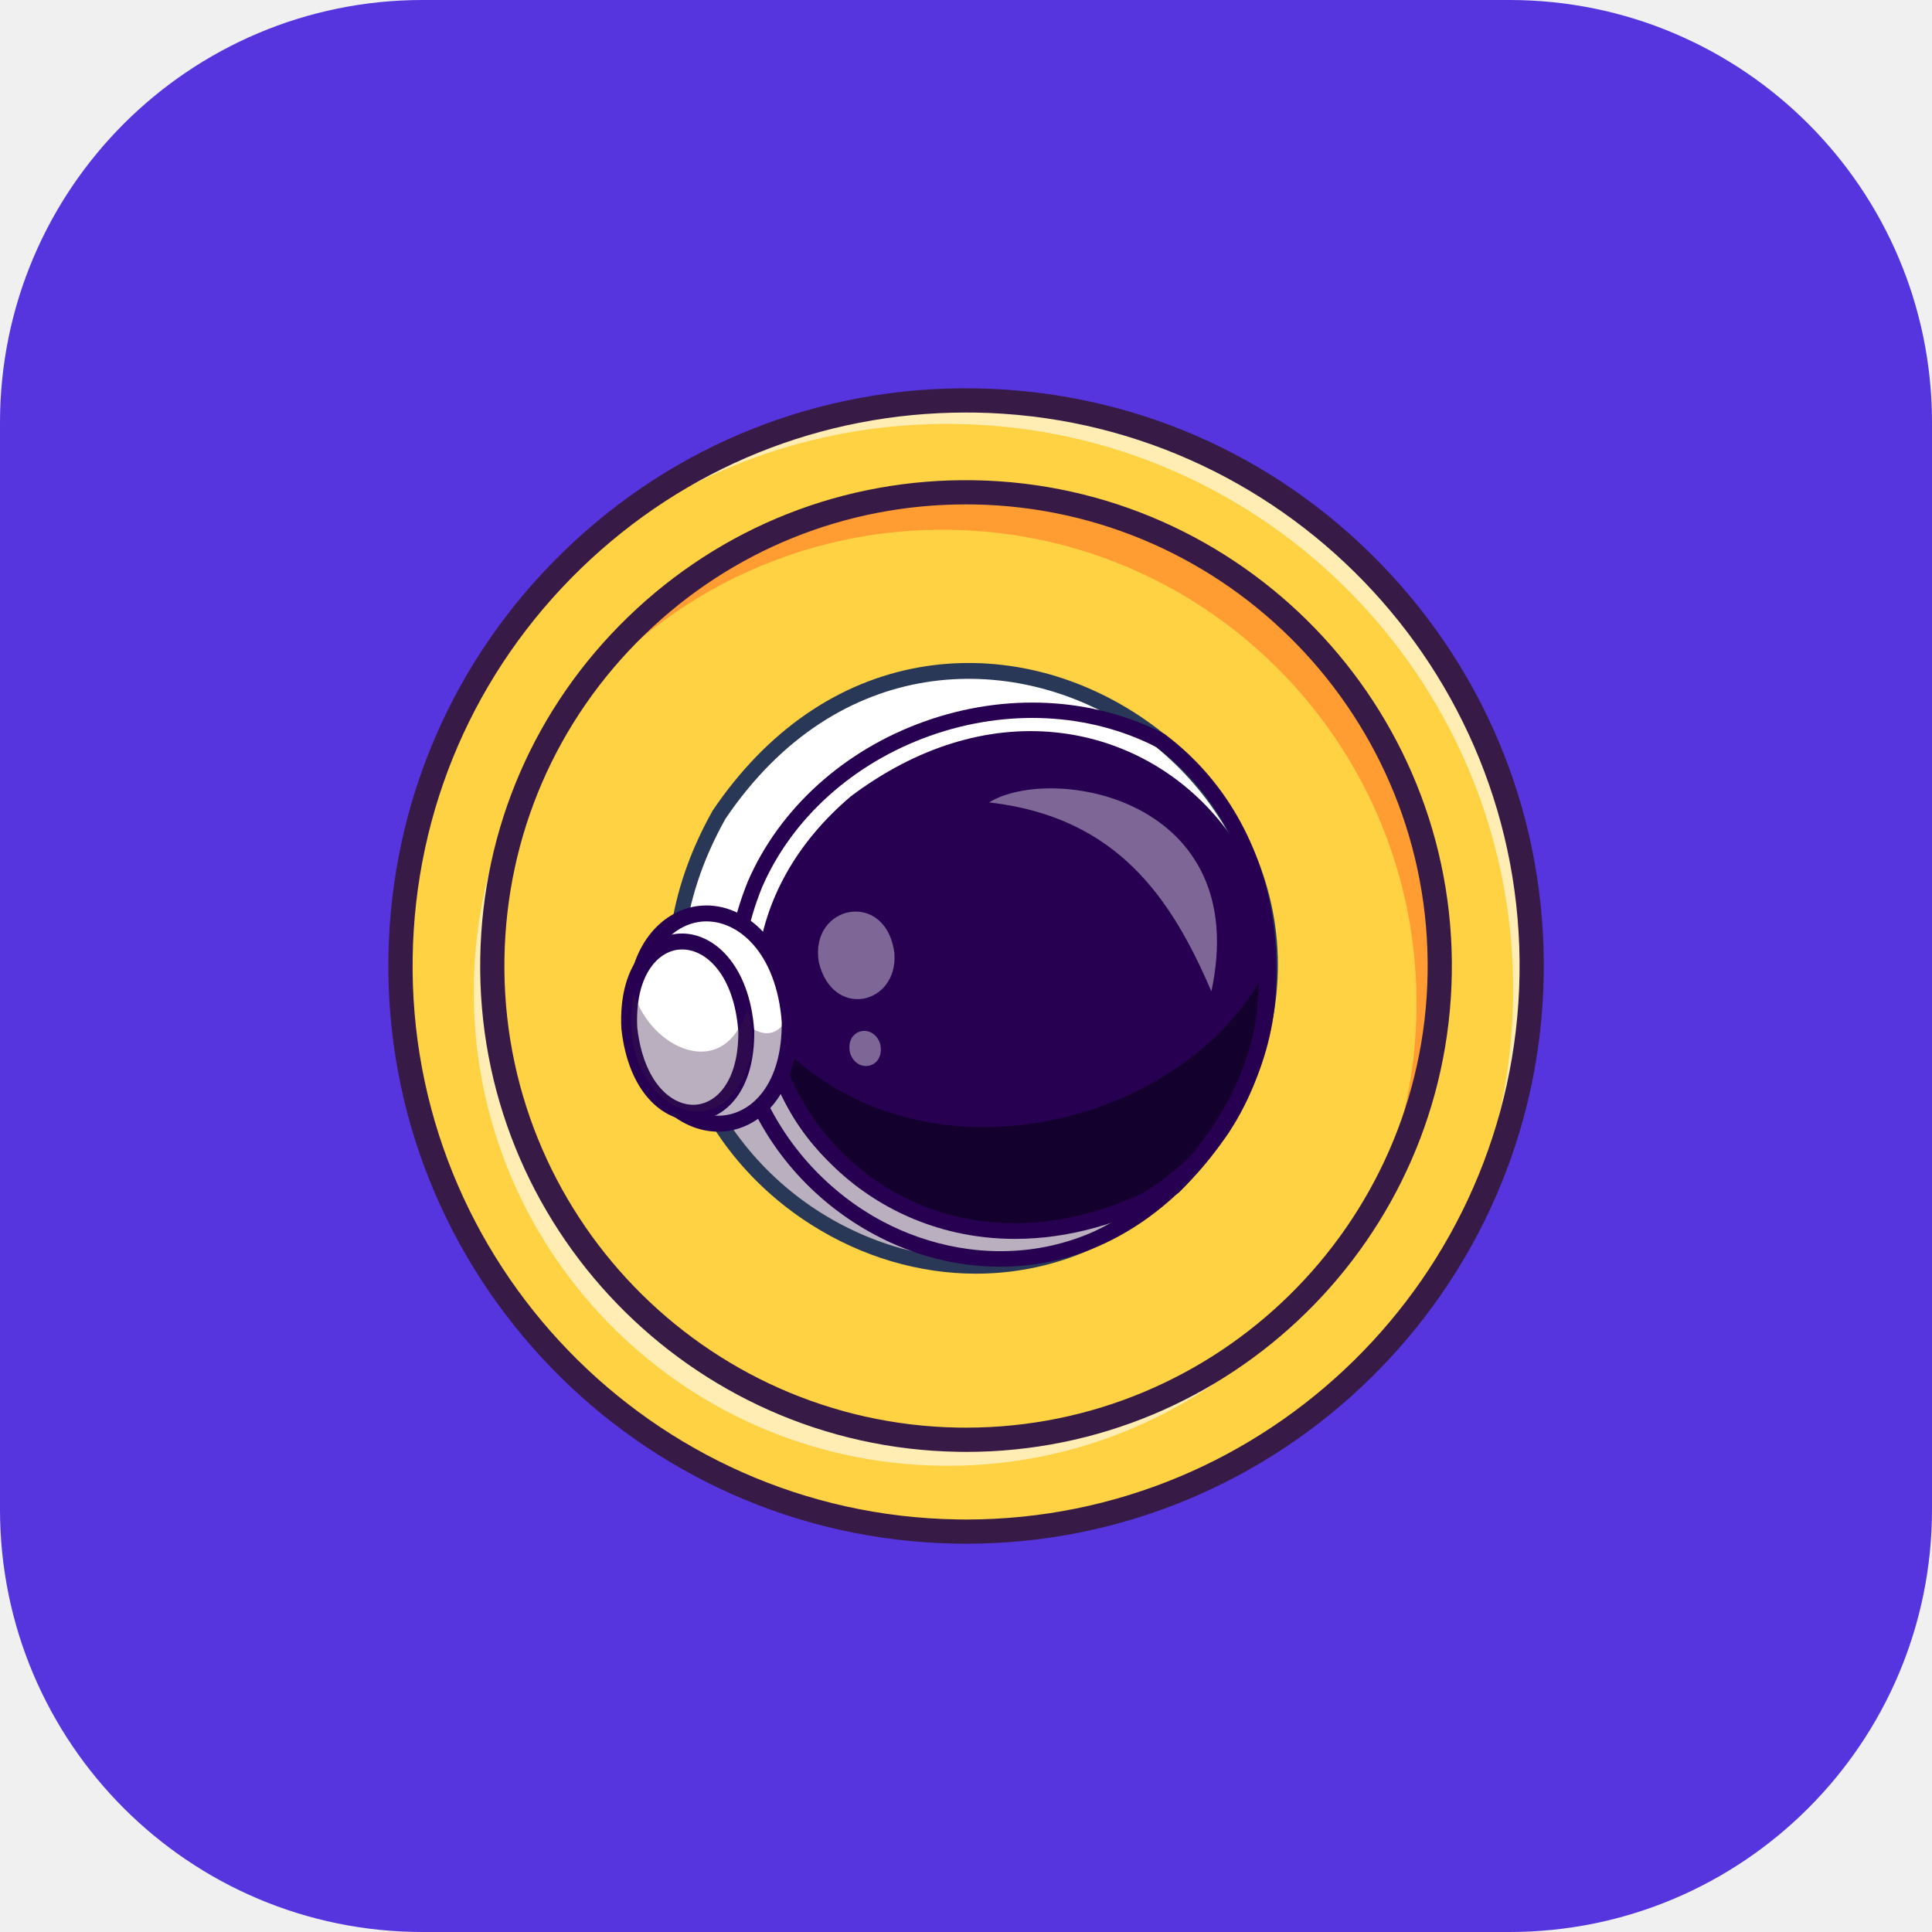
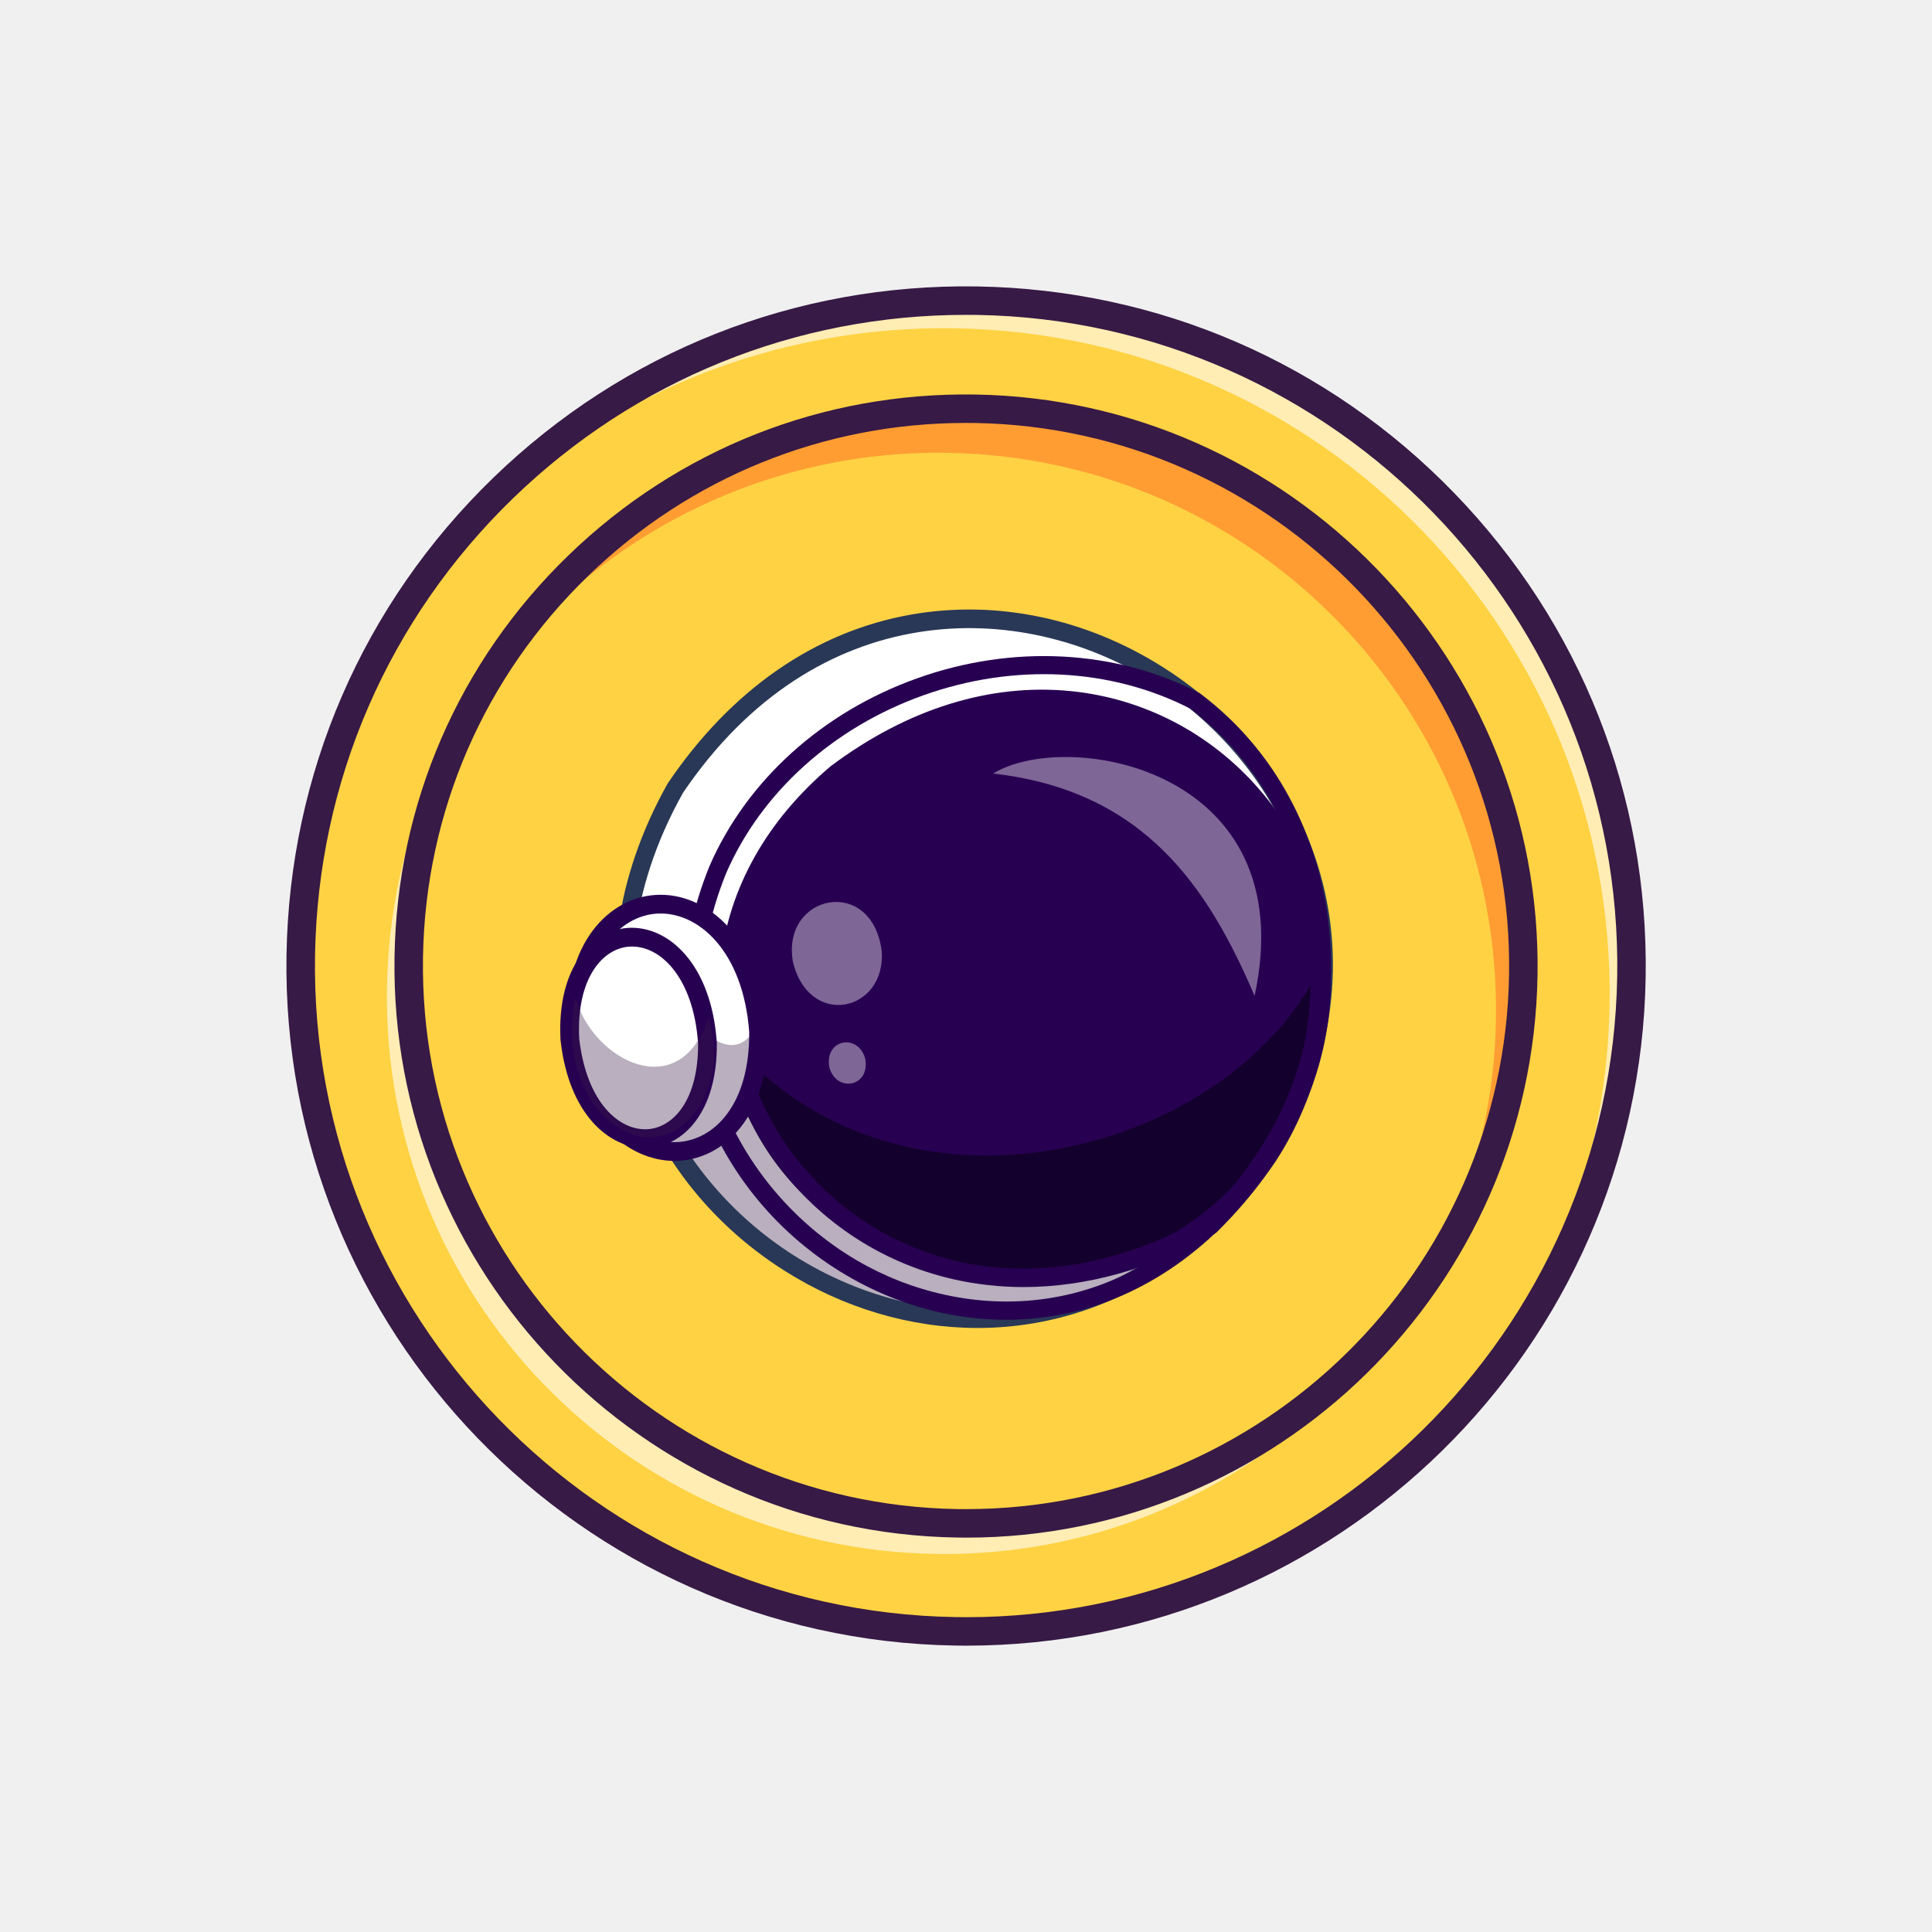
- <svg xmlns="http://www.w3.org/2000/svg" width="40" height="40" viewBox="0 0 40 40" fill="none">
-   <rect width="40" height="40" rx="8.75" fill="#5634DE" />
-   <path d="M11.721 28.281C7.148 23.708 7.148 16.294 11.721 11.721C16.294 7.148 23.708 7.148 28.28 11.721C32.853 16.294 32.853 23.708 28.28 28.281C23.708 32.854 16.294 32.854 11.721 28.281Z" fill="#FFD243" />
+ <svg xmlns="http://www.w3.org/2000/svg" width="34" height="34" viewBox="0 0 34 34" fill="none">
+   <path d="M8.721 25.281C4.148 20.708 4.148 13.294 8.721 8.721C13.293 4.148 20.708 4.148 25.28 8.721C29.854 13.294 29.854 20.708 25.28 25.281C20.708 29.854 13.293 29.854 8.721 25.281Z" fill="#FFD243" />
  <g opacity="0.6">
-     <path d="M10.619 12.992C12.809 10.366 16.123 8.718 19.807 8.778C26.274 8.883 31.431 14.211 31.326 20.677C31.284 23.237 30.423 25.592 28.998 27.495C30.651 25.513 31.664 22.973 31.709 20.192C31.814 13.725 26.657 8.398 20.191 8.293C16.284 8.229 12.793 10.085 10.619 12.992Z" fill="white" />
+     <path d="M7.62 9.992C9.809 7.366 13.124 5.718 16.808 5.778C23.274 5.883 28.431 11.211 28.326 17.677C28.285 20.237 27.424 22.592 25.999 24.495C27.652 22.513 28.664 19.973 28.709 17.192C28.815 10.725 23.658 5.398 17.191 5.293C13.285 5.229 9.794 7.086 7.62 9.992Z" fill="white" />
  </g>
-   <path d="M11.434 15.222C13.233 12.607 16.266 10.914 19.678 10.969C25.095 11.057 29.414 15.52 29.326 20.936C29.298 22.615 28.851 24.189 28.085 25.558C29.143 24.021 29.775 22.166 29.808 20.161C29.896 14.745 25.577 10.282 20.16 10.195C16.422 10.134 13.138 12.172 11.434 15.222Z" fill="#FF9D33" />
+   <path d="M8.433 12.222C10.232 9.607 13.266 7.914 16.678 7.969C22.094 8.057 26.414 12.52 26.326 17.936C26.298 19.615 25.851 21.189 25.084 22.558C26.143 21.021 26.775 19.166 26.807 17.161C26.896 11.745 22.576 7.282 17.16 7.195C13.422 7.134 10.138 9.172 8.433 12.222Z" fill="#FF9D33" />
  <g opacity="0.6">
-     <path d="M19.458 30.346C22.93 30.403 26.011 28.648 27.798 25.953C25.972 28.341 23.077 29.861 19.841 29.808C14.425 29.721 10.106 25.258 10.194 19.842C10.226 17.899 10.82 16.096 11.821 14.588C10.59 16.197 9.846 18.199 9.81 20.38C9.722 25.797 14.041 30.259 19.458 30.346Z" fill="white" />
+     <path d="M16.458 27.346C19.93 27.403 23.011 25.648 24.798 22.953C22.972 25.341 20.077 26.861 16.841 26.808C11.425 26.721 7.106 22.258 7.194 16.842C7.226 14.899 7.82 13.096 8.821 11.588C7.59 13.197 6.846 15.199 6.81 17.38C6.722 22.797 11.041 27.259 16.458 27.346Z" fill="white" />
  </g>
-   <path d="M20.005 31.961C26.511 31.961 31.855 26.724 31.961 20.195C32.013 17 30.817 13.977 28.595 11.681C26.373 9.385 23.391 8.093 20.196 8.041C17 7.989 13.978 9.184 11.682 11.406C9.387 13.628 8.094 16.611 8.042 19.806C7.935 26.4 13.212 31.852 19.806 31.959C19.873 31.96 19.94 31.961 20.005 31.961ZM19.997 8.541C20.061 8.541 20.124 8.541 20.188 8.542C26.506 8.645 31.563 13.869 31.46 20.186C31.358 26.441 26.237 31.46 20.004 31.46C19.941 31.46 19.878 31.459 19.815 31.458C13.497 31.356 8.441 26.132 8.544 19.814C8.593 16.753 9.832 13.895 12.031 11.766C14.185 9.682 17.007 8.541 19.997 8.541Z" fill="#371A45" />
-   <path d="M20.003 30.06C25.474 30.06 29.969 25.655 30.058 20.164C30.148 14.618 25.71 10.033 20.164 9.943C17.478 9.899 14.935 10.904 13.004 12.773C11.073 14.641 9.986 17.15 9.943 19.837C9.852 25.383 14.291 29.968 19.836 30.058C19.892 30.059 19.948 30.059 20.003 30.06ZM19.997 10.443C20.05 10.443 20.103 10.443 20.156 10.444C25.425 10.53 29.643 14.886 29.557 20.156C29.472 25.372 25.201 29.558 20.003 29.558C19.95 29.558 19.898 29.558 19.845 29.557C14.575 29.471 10.358 25.114 10.444 19.845C10.485 17.292 11.518 14.909 13.353 13.133C15.149 11.394 17.503 10.443 19.997 10.443Z" fill="#371A45" />
-   <path d="M25.309 23.361C20.544 30.051 11.018 23.768 14.887 16.868C19.602 9.903 29.442 16.408 25.309 23.361Z" fill="white" />
-   <path d="M25.309 23.361C20.544 30.051 11.018 23.768 14.887 16.868C19.602 9.903 29.442 16.408 25.309 23.361Z" fill="white" />
-   <path d="M25.309 23.361C20.544 30.051 11.018 23.768 14.887 16.868C19.602 9.903 29.442 16.408 25.309 23.361Z" fill="white" />
-   <path d="M20.205 26.325C20.525 26.325 20.844 26.299 21.16 26.247C22.814 25.974 24.28 24.998 25.4 23.426L25.405 23.418C26.385 21.77 26.656 20.03 26.191 18.388C25.775 16.922 24.802 15.642 23.45 14.784C22.101 13.927 20.539 13.599 19.05 13.858C17.372 14.15 15.9 15.17 14.793 16.804L14.789 16.812C13.871 18.45 13.636 20.168 14.11 21.781C14.534 23.223 15.498 24.48 16.826 25.322C17.866 25.981 19.038 26.325 20.205 26.325ZM25.215 23.299C22.815 26.665 19.333 26.645 16.947 25.132C14.615 23.654 13.006 20.456 14.983 16.926C17.344 13.442 20.964 13.472 23.33 14.973C25.718 16.49 27.327 19.742 25.215 23.299Z" fill="#371A45" />
+   <path d="M17.005 28.961C23.511 28.961 28.855 23.724 28.961 17.195C29.013 14 27.818 10.977 25.596 8.681C23.374 6.385 20.391 5.093 17.196 5.041C14 4.989 10.979 6.184 8.683 8.406C6.387 10.628 5.094 13.611 5.042 16.806C4.935 23.4 10.213 28.852 16.807 28.959C16.873 28.96 16.94 28.961 17.005 28.961ZM16.997 5.541C17.061 5.541 17.124 5.541 17.189 5.542C23.507 5.645 28.564 10.869 28.46 17.186C28.358 23.441 23.237 28.46 17.005 28.46C16.941 28.46 16.879 28.459 16.815 28.458C10.498 28.356 5.441 23.132 5.544 16.814C5.594 13.753 6.833 10.895 9.032 8.766C11.185 6.682 14.008 5.541 16.997 5.541Z" fill="#371A45" />
+   <path d="M17.003 27.06C22.474 27.06 26.969 22.655 27.058 17.164C27.148 11.618 22.71 7.033 17.164 6.943C14.478 6.899 11.935 7.904 10.004 9.773C8.073 11.641 6.986 14.15 6.943 16.837C6.852 22.383 11.291 26.968 16.836 27.058C16.892 27.059 16.948 27.059 17.003 27.06ZM16.997 7.443C17.05 7.443 17.103 7.443 17.156 7.444C22.425 7.53 26.643 11.886 26.557 17.156C26.472 22.372 22.201 26.558 17.003 26.558C16.95 26.558 16.898 26.558 16.845 26.557C11.575 26.471 7.359 22.114 7.444 16.845C7.485 14.292 8.518 11.909 10.353 10.133C12.149 8.394 14.503 7.443 16.997 7.443Z" fill="#371A45" />
+   <path d="M22.308 20.361C17.544 27.051 8.018 20.768 11.887 13.868C16.602 6.903 26.441 13.408 22.308 20.361Z" fill="white" />
+   <path d="M22.308 20.361C17.544 27.051 8.018 20.768 11.887 13.868C16.602 6.903 26.441 13.408 22.308 20.361Z" fill="white" />
+   <path d="M22.308 20.361C17.544 27.051 8.018 20.768 11.887 13.868C16.602 6.903 26.441 13.408 22.308 20.361Z" fill="white" />
+   <path d="M17.205 23.325C17.525 23.325 17.844 23.299 18.16 23.247C19.814 22.974 21.28 21.998 22.4 20.426L22.405 20.418C23.385 18.77 23.656 17.03 23.191 15.388C22.775 13.922 21.802 12.642 20.45 11.784C19.101 10.927 17.539 10.599 16.05 10.858C14.372 11.15 12.9 12.17 11.793 13.804L11.789 13.812C10.871 15.45 10.636 17.168 11.11 18.781C11.534 20.223 12.498 21.48 13.826 22.322C14.866 22.981 16.038 23.325 17.205 23.325ZM22.215 20.299C19.815 23.665 16.333 23.645 13.947 22.132C11.615 20.654 10.006 17.456 11.983 13.926C14.344 10.442 17.964 10.472 20.33 11.973C22.718 13.49 24.327 16.742 22.215 20.299Z" fill="#371A45" />
  <g opacity="0.35">
-     <path d="M25.309 23.36C21.294 29.21 12.671 25.222 14.179 18.571C14.405 20.784 15.151 20.933 16.21 22.137C19.439 26.067 25.195 23.845 26.255 19.498C26.38 20.875 26.031 22.231 25.309 23.36Z" fill="#371A45" />
+     <path d="M22.308 20.36C18.293 26.21 9.67 22.222 11.178 15.571C11.404 17.784 12.15 17.933 13.209 19.137C16.438 23.067 22.194 20.845 23.254 16.498C23.379 17.875 23.03 19.231 22.308 20.36Z" fill="#371A45" />
  </g>
-   <path d="M20.205 26.37C20.528 26.37 20.849 26.344 21.168 26.291C22.834 26.016 24.31 25.034 25.437 23.452L25.444 23.441C26.43 21.782 26.703 20.03 26.234 18.375C25.815 16.899 24.836 15.61 23.475 14.746C22.116 13.883 20.543 13.552 19.043 13.814C17.353 14.109 15.87 15.134 14.757 16.779L14.75 16.791C13.825 18.439 13.589 20.169 14.066 21.793C14.493 23.246 15.465 24.513 16.802 25.36C17.849 26.023 19.03 26.37 20.205 26.37ZM25.176 23.274C22.794 26.613 19.339 26.595 16.971 25.093C14.657 23.627 13.06 20.453 15.021 16.95C17.366 13.493 20.959 13.521 23.306 15.011C25.676 16.516 27.272 19.743 25.176 23.274Z" fill="#293856" />
-   <path d="M24.298 24.566C17.997 28.073 12.909 20.695 17.724 16.612C23.395 12.365 29.465 19.359 24.298 24.566Z" fill="#280052" />
-   <path d="M26.065 20.338C25.928 26.854 16.596 27.162 15.743 21.184C18.641 24.767 24.239 23.447 26.065 20.338Z" fill="#14002D" />
-   <path d="M20.704 26.226C21.097 26.226 21.488 26.182 21.869 26.092C23.261 25.765 24.496 24.851 25.44 23.45C25.44 23.449 25.441 23.449 25.441 23.449C26.987 21.118 26.829 17.251 24.128 15.209C24.12 15.203 24.113 15.198 24.105 15.194C22.632 14.432 20.824 14.337 19.146 14.935C17.474 15.53 16.139 16.737 15.484 18.247C14.888 19.724 14.872 21.235 15.438 22.62C15.951 23.875 16.905 24.923 18.123 25.57C18.938 26.004 19.826 26.226 20.704 26.226ZM25.176 23.272C23.093 26.361 20.155 26.289 18.273 25.288C16.109 24.139 14.557 21.393 15.778 18.369C16.396 16.945 17.663 15.801 19.253 15.235C20.844 14.668 22.553 14.755 23.947 15.471C26.493 17.407 26.639 21.064 25.176 23.272Z" fill="#280052" />
-   <path d="M21.014 25.65C22.117 25.65 23.26 25.333 24.379 24.711C24.392 24.703 24.405 24.694 24.416 24.683C25.657 23.431 26.349 21.984 26.416 20.5C26.475 19.17 26.027 17.885 25.155 16.883C24.303 15.903 23.129 15.292 21.851 15.163C20.429 15.019 18.968 15.474 17.625 16.48C17.623 16.482 17.62 16.484 17.617 16.486C16.493 17.439 15.823 18.633 15.681 19.937C15.552 21.118 15.868 22.328 16.572 23.343C17.333 24.443 18.472 25.214 19.776 25.512C20.18 25.604 20.594 25.65 21.014 25.65ZM24.198 24.433C20.966 26.221 18.177 25.081 16.843 23.155C15.632 21.406 15.467 18.745 17.827 16.741C20.659 14.623 23.422 15.395 24.906 17.099C26.381 18.794 26.786 21.811 24.198 24.433Z" fill="#280052" />
-   <path d="M13.148 21.133C13.468 24.012 16.38 23.933 16.351 21.154C16.127 18.125 13.014 18.209 13.148 21.133Z" fill="white" />
+   <path d="M17.205 23.37C17.527 23.37 17.849 23.344 18.167 23.291C19.833 23.016 21.31 22.034 22.436 20.452L22.443 20.441C23.43 18.782 23.703 17.03 23.234 15.375C22.815 13.899 21.835 12.61 20.474 11.746C19.116 10.883 17.542 10.552 16.043 10.814C14.352 11.109 12.87 12.134 11.756 13.779L11.749 13.79C10.825 15.439 10.588 17.169 11.066 18.793C11.493 20.246 12.465 21.513 13.802 22.36C14.849 23.023 16.029 23.37 17.205 23.37ZM22.176 20.274C19.794 23.613 16.339 23.595 13.97 22.093C11.656 20.627 10.06 17.453 12.021 13.95C14.365 10.493 17.958 10.521 20.306 12.011C22.676 13.516 24.271 16.743 22.176 20.274Z" fill="#293856" />
+   <path d="M21.298 21.566C14.997 25.073 9.908 17.695 14.723 13.612C20.395 9.365 26.465 16.359 21.298 21.566Z" fill="#280052" />
+   <path d="M23.064 17.338C22.927 23.854 13.595 24.162 12.743 18.184C15.64 21.767 21.239 20.447 23.064 17.338Z" fill="#14002D" />
+   <path d="M17.704 23.226C18.096 23.226 18.487 23.182 18.869 23.092C20.26 22.765 21.495 21.851 22.44 20.45C22.44 20.449 22.441 20.449 22.441 20.449C23.986 18.118 23.828 14.251 21.127 12.209C21.12 12.203 21.112 12.198 21.104 12.194C19.631 11.432 17.824 11.337 16.146 11.935C14.473 12.53 13.139 13.737 12.484 15.246C11.887 16.724 11.872 18.235 12.438 19.62C12.951 20.875 13.904 21.923 15.122 22.57C15.938 23.004 16.826 23.226 17.704 23.226ZM22.175 20.272C20.092 23.361 17.155 23.289 15.272 22.288C13.109 21.139 11.557 18.393 12.778 15.369C13.396 13.944 14.663 12.801 16.253 12.235C17.843 11.668 19.553 11.755 20.946 12.471C23.493 14.407 23.639 18.064 22.175 20.272Z" fill="#280052" />
+   <path d="M18.013 22.65C19.116 22.65 20.259 22.333 21.378 21.711C21.391 21.703 21.404 21.694 21.415 21.683C22.657 20.431 23.348 18.984 23.415 17.5C23.474 16.17 23.027 14.885 22.154 13.883C21.302 12.903 20.128 12.292 18.85 12.163C17.428 12.019 15.967 12.474 14.624 13.48C14.622 13.482 14.619 13.484 14.616 13.486C13.492 14.439 12.822 15.633 12.68 16.937C12.551 18.118 12.867 19.328 13.571 20.343C14.332 21.443 15.471 22.214 16.775 22.512C17.179 22.604 17.593 22.65 18.013 22.65ZM21.197 21.433C17.965 23.221 15.176 22.081 13.842 20.155C12.631 18.406 12.466 15.745 14.826 13.741C17.658 11.623 20.422 12.395 21.905 14.099C23.38 15.794 23.785 18.811 21.197 21.433Z" fill="#280052" />
+   <path d="M10.148 18.133C10.468 21.012 13.38 20.933 13.351 18.154C13.127 15.126 10.014 15.209 10.148 18.133Z" fill="white" />
  <g opacity="0.35">
-     <path d="M14.911 23.274C15.784 23.257 16.455 22.216 16.342 21.009C15.75 22.249 14.499 20.124 14.427 19.525C12.17 20.012 13.308 23.34 14.911 23.274Z" fill="#371A45" />
+     <path d="M11.91 20.274C12.783 20.257 13.454 19.216 13.341 18.009C12.749 19.249 11.498 17.124 11.426 16.525C9.169 17.012 10.307 20.34 11.91 20.274Z" fill="#371A45" />
  </g>
-   <path d="M14.869 23.43C14.897 23.43 14.925 23.429 14.952 23.428C15.741 23.38 16.531 22.658 16.515 21.153C16.515 21.149 16.515 21.146 16.515 21.142C16.393 19.5 15.429 18.695 14.542 18.749C13.74 18.797 12.91 19.566 12.982 21.141C12.982 21.145 12.983 21.148 12.983 21.152C13.159 22.732 14.067 23.43 14.869 23.43ZM16.185 21.161C16.196 22.446 15.565 23.06 14.932 23.098C14.265 23.139 13.471 22.537 13.312 21.12C13.252 19.773 13.917 19.117 14.562 19.078C15.287 19.035 16.078 19.736 16.185 21.161Z" fill="#280052" />
-   <path d="M13.029 21.29C13.29 23.622 15.473 23.6 15.45 21.352C15.278 18.87 12.906 18.896 13.029 21.29Z" fill="white" />
-   <path d="M14.356 23.203C14.377 23.203 14.397 23.203 14.417 23.201C15.023 23.165 15.628 22.578 15.616 21.351C15.616 21.348 15.616 21.344 15.616 21.341C15.52 19.964 14.759 19.288 14.06 19.329C13.437 19.367 12.798 19.999 12.865 21.298C12.865 21.301 12.865 21.305 12.866 21.308C13.012 22.622 13.729 23.203 14.356 23.203ZM15.286 21.359C15.294 22.366 14.846 22.844 14.397 22.872C13.907 22.902 13.323 22.415 13.194 21.276C13.141 20.205 13.615 19.686 14.079 19.659C14.618 19.626 15.204 20.199 15.286 21.359Z" fill="#280052" />
+   <path d="M11.869 20.43C11.897 20.43 11.925 20.429 11.952 20.428C12.741 20.38 13.531 19.658 13.515 18.153C13.515 18.149 13.515 18.146 13.515 18.142C13.393 16.5 12.429 15.695 11.542 15.749C10.74 15.796 9.91 16.566 9.982 18.141C9.982 18.145 9.983 18.148 9.983 18.152C10.159 19.732 11.067 20.43 11.869 20.43ZM13.185 18.161C13.196 19.446 12.565 20.06 11.932 20.098C11.265 20.139 10.471 19.537 10.312 18.12C10.252 16.773 10.917 16.117 11.562 16.078C12.287 16.035 13.078 16.736 13.185 18.161Z" fill="#280052" />
+   <path d="M10.028 18.29C10.29 20.622 12.472 20.6 12.45 18.352C12.277 15.87 9.906 15.896 10.028 18.29Z" fill="white" />
+   <path d="M11.355 20.203C11.376 20.203 11.396 20.203 11.416 20.201C12.022 20.165 12.627 19.578 12.615 18.351C12.615 18.348 12.615 18.344 12.614 18.341C12.519 16.964 11.759 16.288 11.059 16.329C10.436 16.367 9.797 16.999 9.864 18.298C9.864 18.301 9.864 18.305 9.865 18.308C10.011 19.622 10.728 20.203 11.355 20.203ZM12.285 18.359C12.293 19.366 11.845 19.844 11.396 19.872C10.906 19.902 10.323 19.415 10.193 18.276C10.14 17.205 10.614 16.686 11.079 16.659C11.617 16.626 12.203 17.199 12.285 18.359Z" fill="#280052" />
  <g opacity="0.4">
-     <path d="M16.954 19.926C17.242 21.111 18.594 20.804 18.518 19.738C18.346 18.399 16.747 18.734 16.954 19.926Z" fill="white" />
+     <path d="M13.954 16.926C14.242 18.111 15.593 17.804 15.517 16.738C15.345 15.399 13.746 15.734 13.954 16.926Z" fill="white" />
  </g>
  <g opacity="0.4">
-     <path d="M17.598 21.795C17.734 22.241 18.328 22.119 18.225 21.62C18.089 21.173 17.495 21.295 17.598 21.795Z" fill="white" />
+     <path d="M14.598 18.795C14.734 19.241 15.328 19.119 15.224 18.62C15.088 18.173 14.494 18.295 14.598 18.795Z" fill="white" />
  </g>
  <g opacity="0.4">
-     <path d="M25.08 20.525C25.941 16.522 21.783 15.813 20.478 16.613C23.149 16.916 24.263 18.623 25.08 20.525Z" fill="white" />
+     <path d="M22.079 17.525C22.94 13.522 18.782 12.813 17.477 13.613C20.148 13.916 21.262 15.623 22.079 17.525Z" fill="white" />
  </g>
  <g opacity="0.35">
-     <path d="M15.545 21.882C15.601 21.556 15.568 21.215 15.467 20.899C14.985 22.448 13.438 21.687 13.122 20.547C12.672 22.849 14.981 24.036 15.545 21.882Z" fill="#371A45" />
+     <path d="M12.545 18.882C12.601 18.556 12.568 18.215 12.467 17.899C11.985 19.448 10.438 18.687 10.122 17.547C9.672 19.849 11.981 21.036 12.545 18.882Z" fill="#371A45" />
  </g>
</svg>
